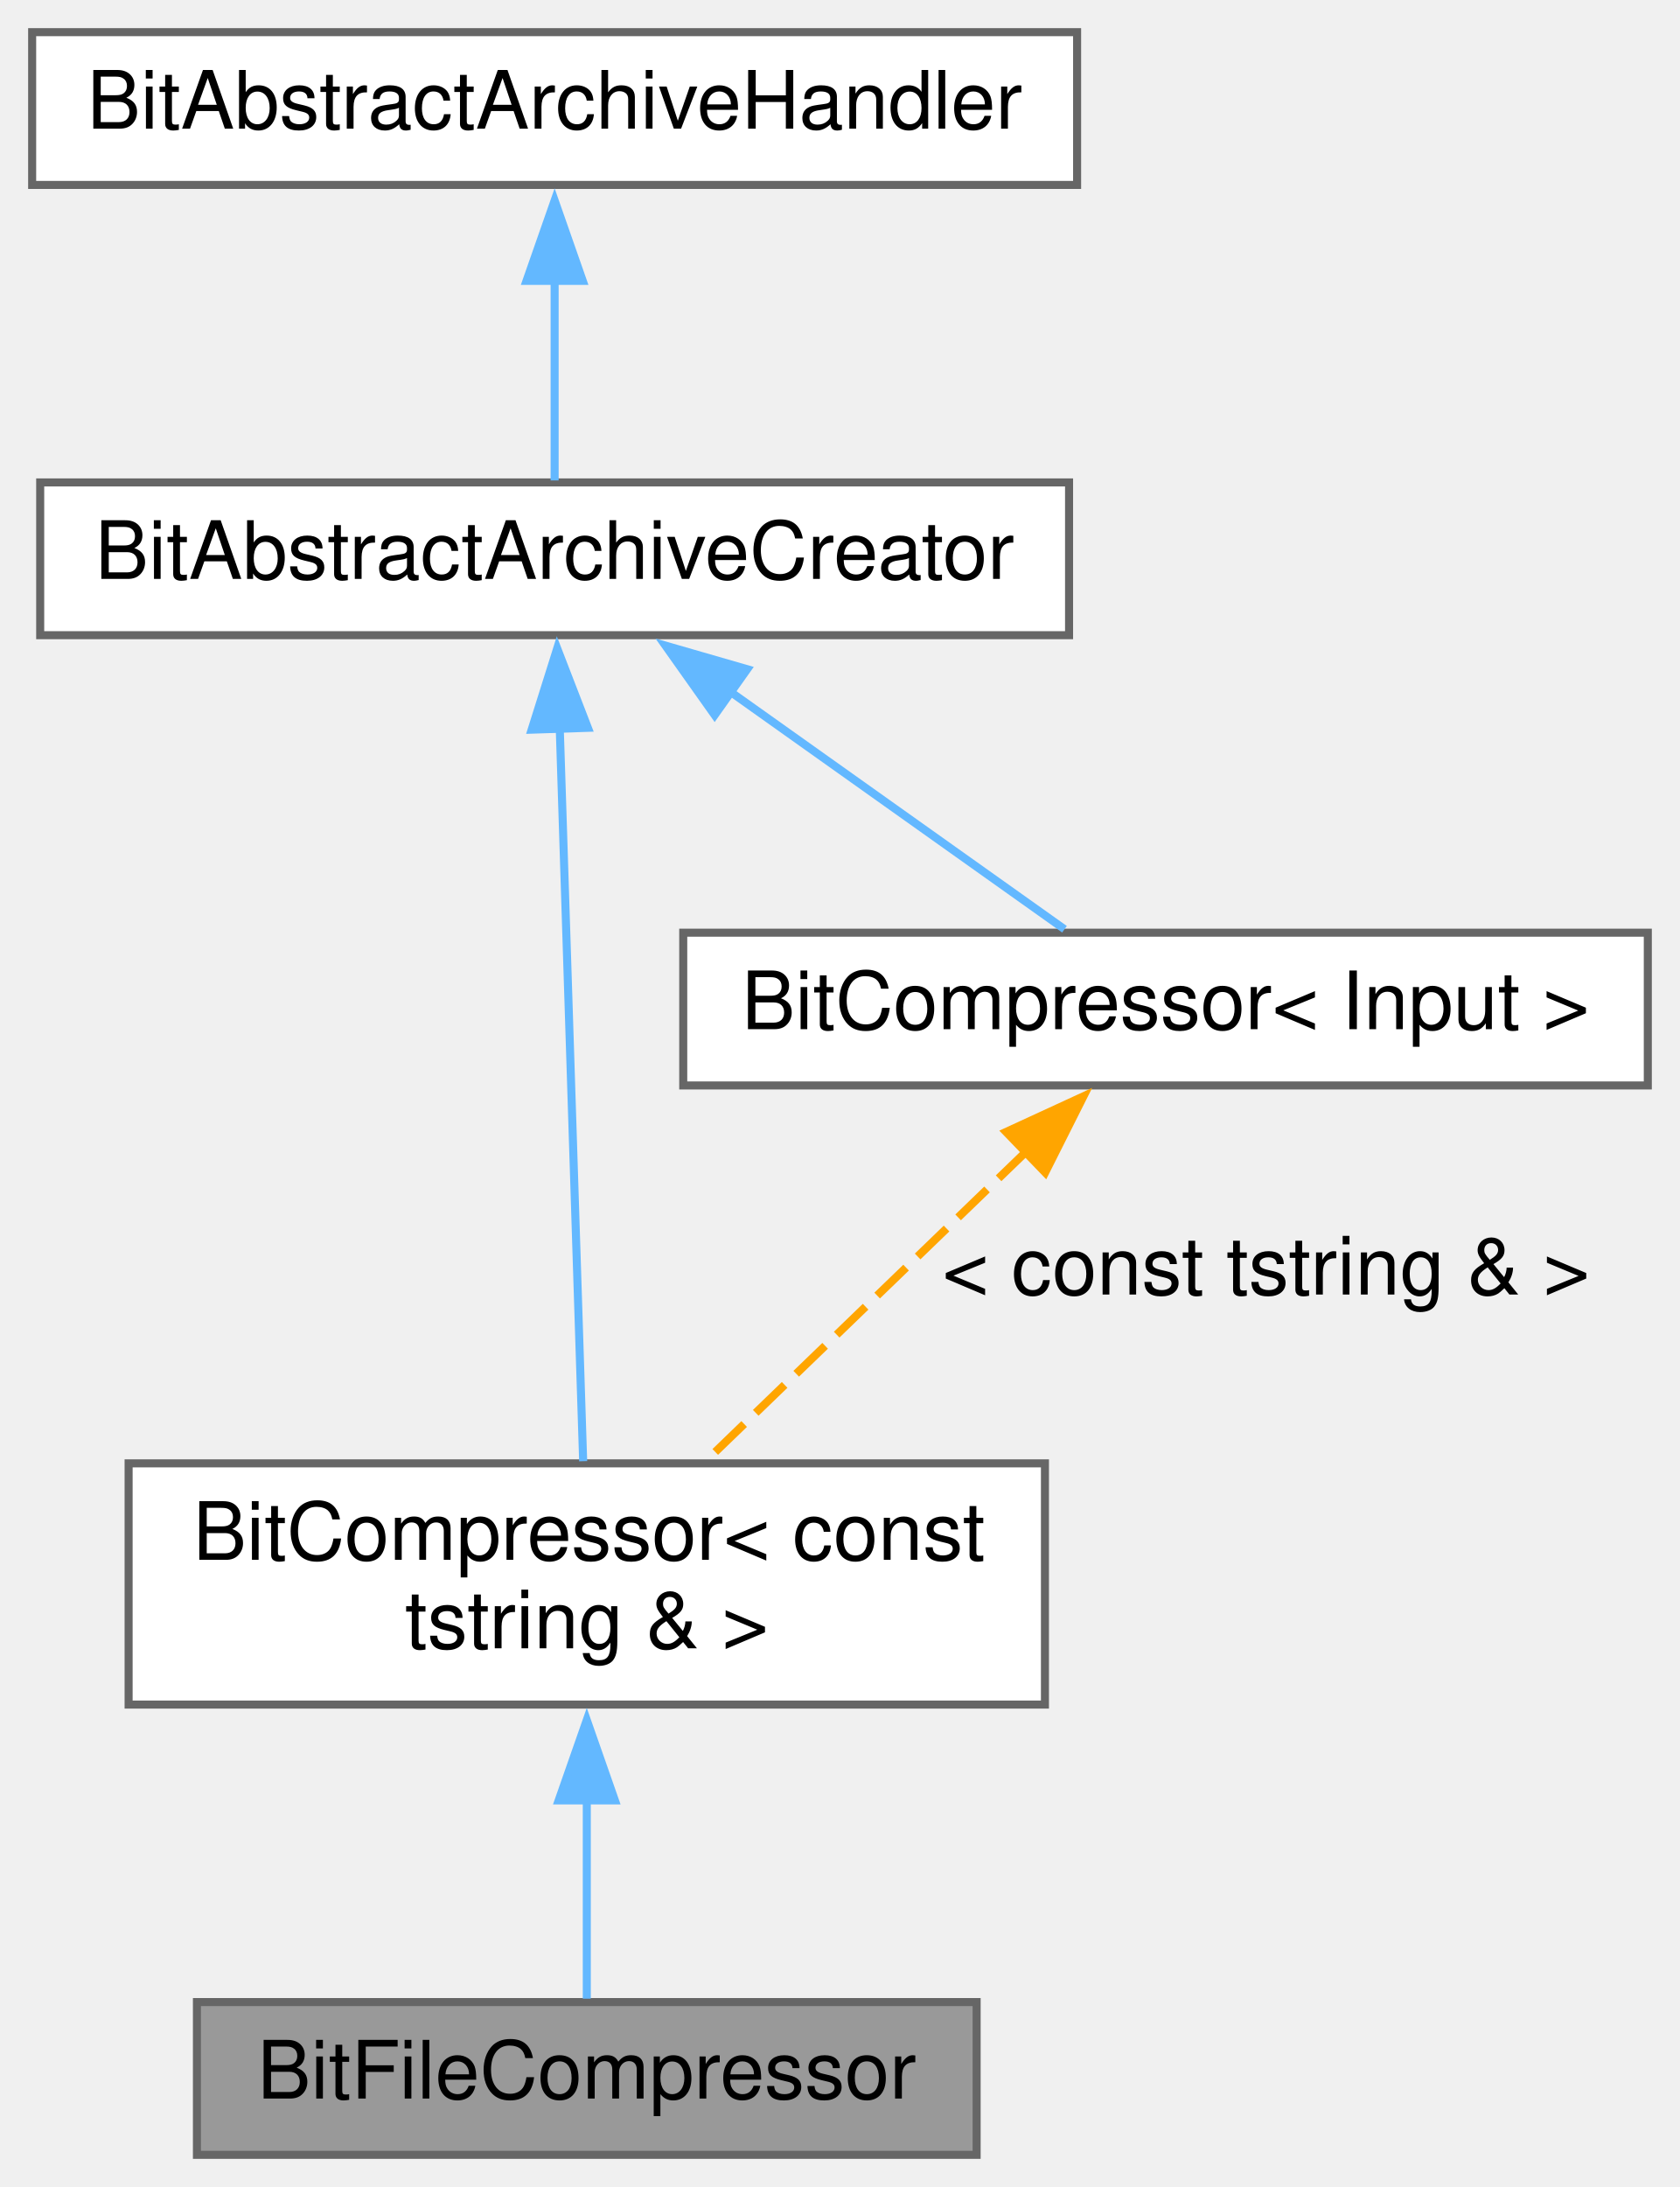
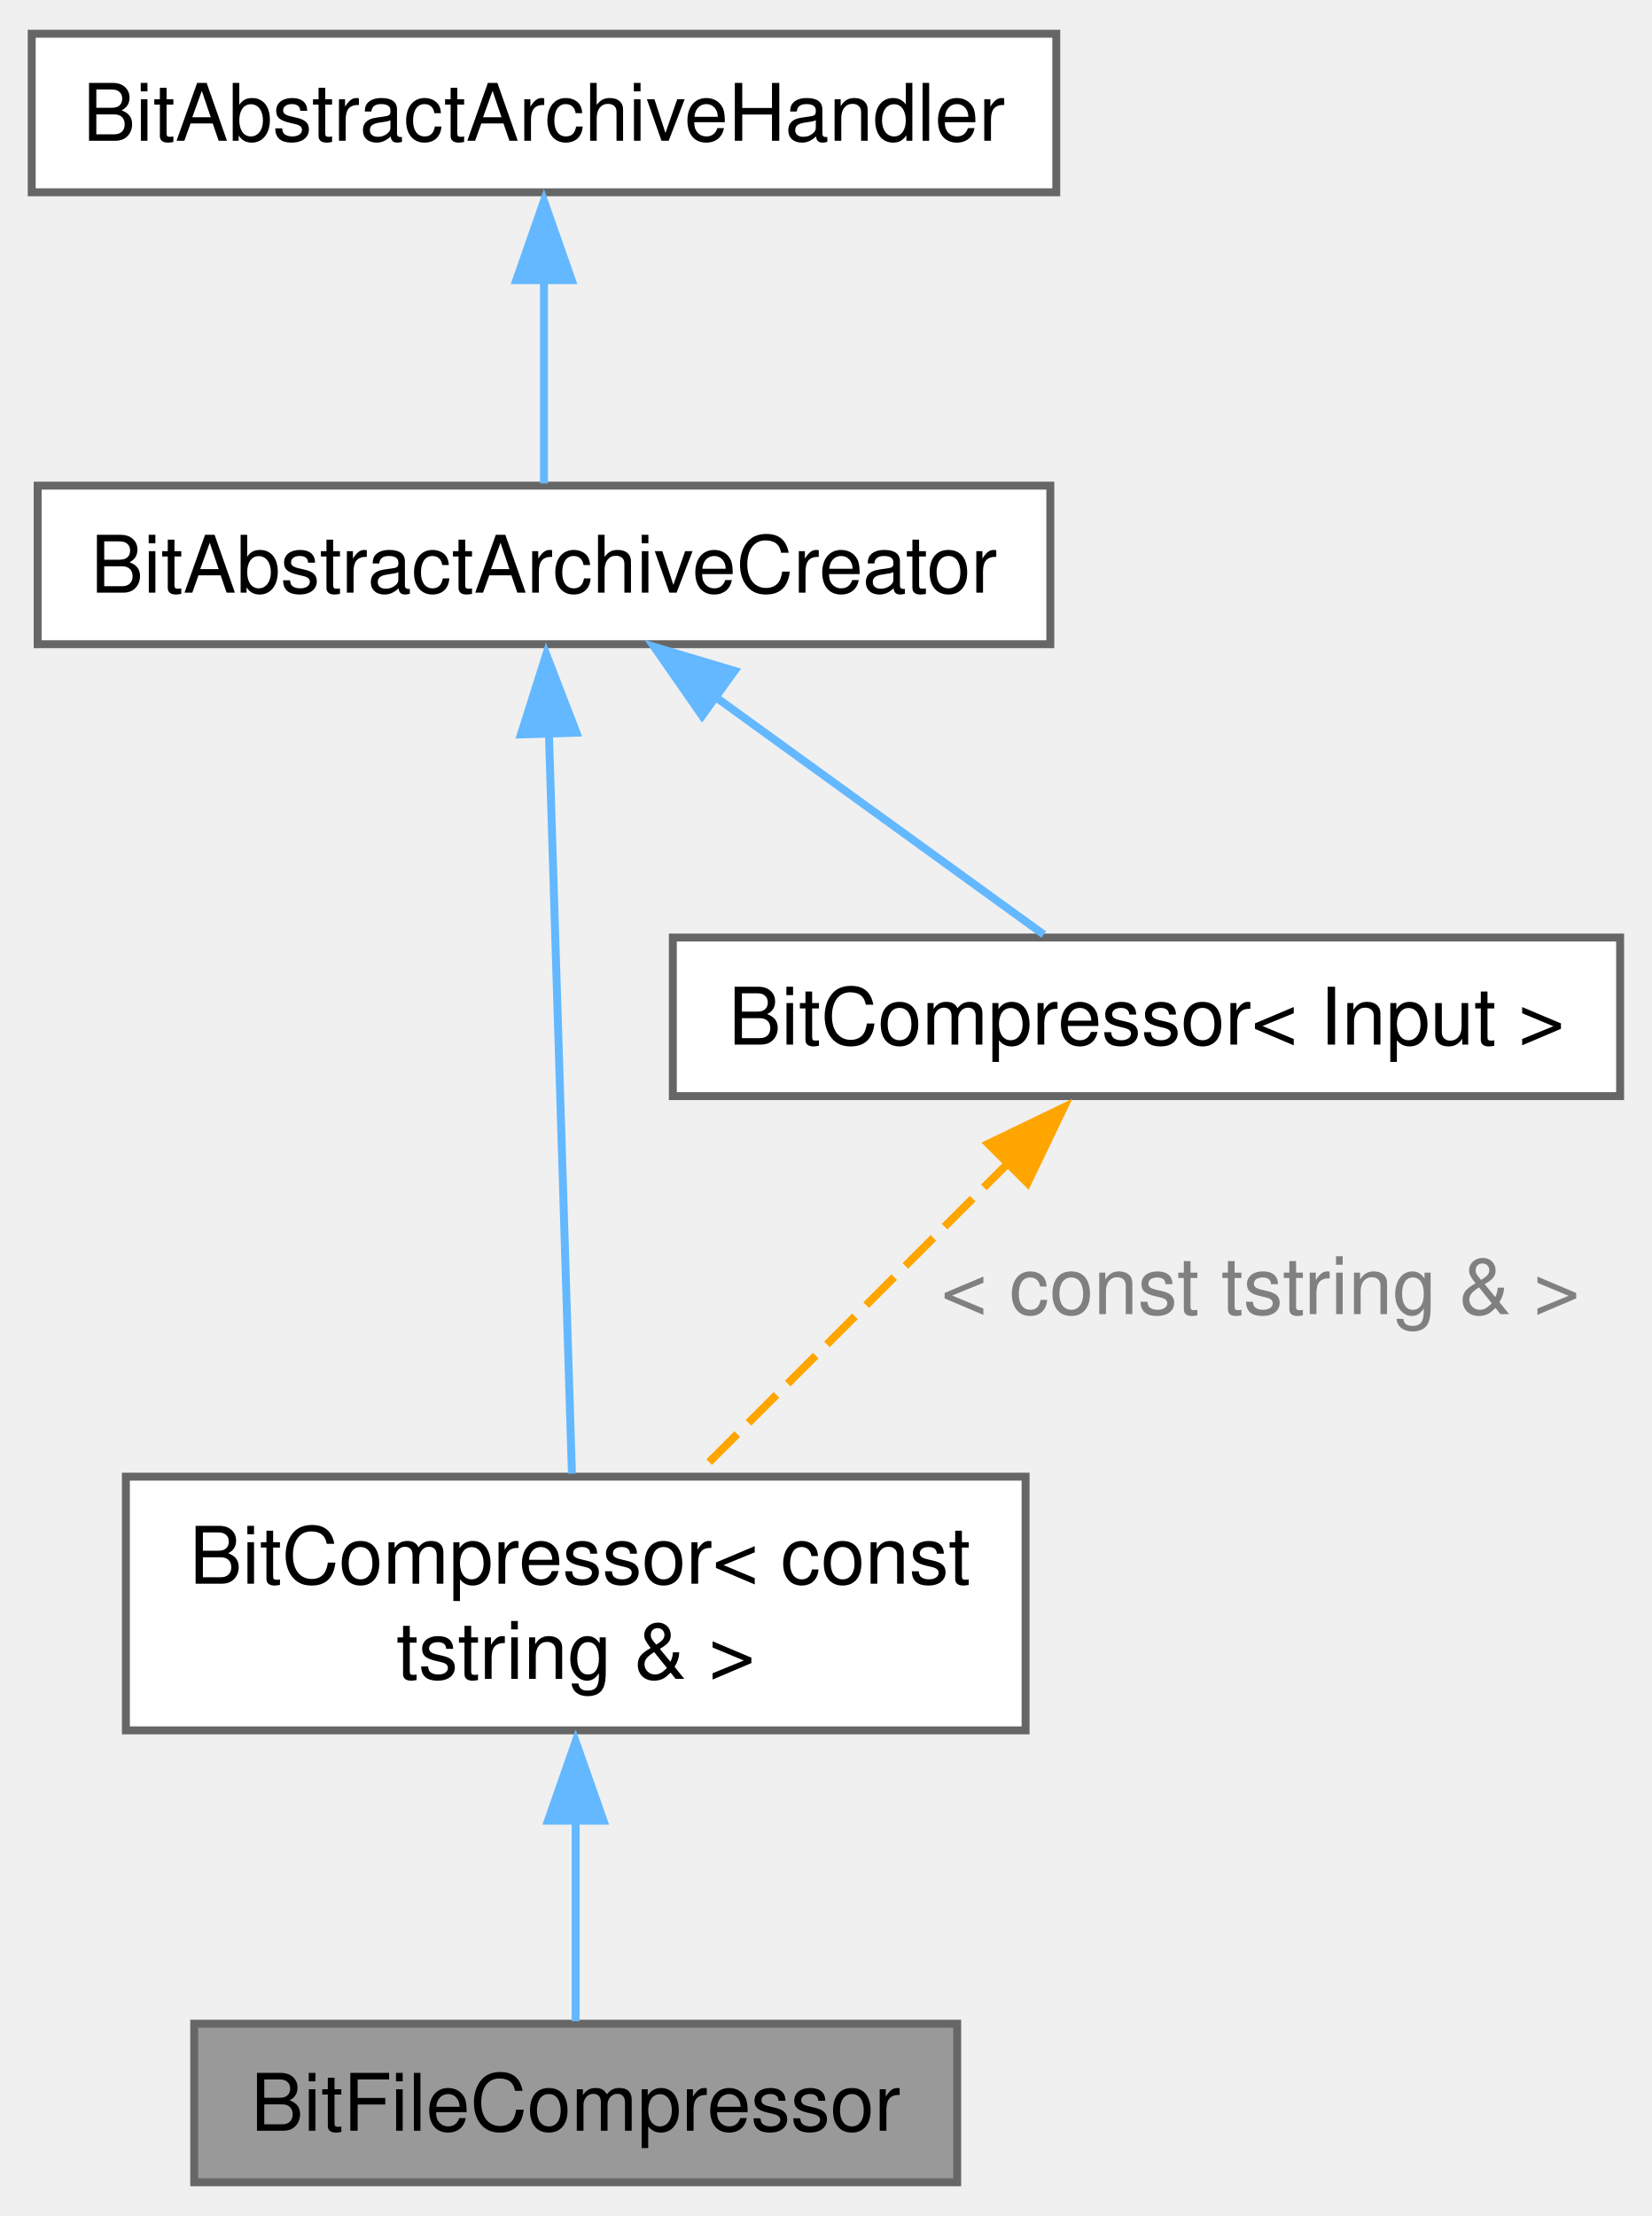
- <svg xmlns="http://www.w3.org/2000/svg" xmlns:xlink="http://www.w3.org/1999/xlink" width="209pt" height="272pt" viewBox="0.00 0.00 209.00 272.00">
-   <g id="graph0" class="graph" transform="scale(1 1) rotate(0) translate(4 268)">
-     <g id="node1" class="node">
-       <g id="a_node1">
+ <svg xmlns="http://www.w3.org/2000/svg" xmlns:xlink="http://www.w3.org/1999/xlink" width="208pt" height="279pt" viewBox="0.00 0.00 208.38 279.00">
+   <g id="graph0" class="graph" transform="scale(1 1) rotate(0) translate(4 275)">
+     <g id="Node000001" class="node">
+       <g id="a_Node000001">
        <a xlink:title="The BitFileCompressor class allows compressing files and directories.">
-           <polygon fill="#999999" stroke="#666666" points="117.5,-19 20.5,-19 20.5,0 117.5,0 117.5,-19" />
-           <text text-anchor="middle" x="69" y="-7" font-family="Helvetica,sans-Serif" font-size="10.00">BitFileCompressor</text>
+           <polygon fill="#999999" stroke="#666666" points="116.75,-20 20.5,-20 20.5,0 116.75,0 116.75,-20" />
+           <text text-anchor="middle" x="68.62" y="-6.5" font-family="Helvetica,sans-Serif" font-size="10.00">BitFileCompressor</text>
        </a>
      </g>
    </g>
-     <g id="node2" class="node">
-       <g id="a_node2">
+     <g id="Node000002" class="node">
+       <g id="a_Node000002">
        <a xlink:href="classbit7z_1_1_bit_compressor.html" target="_top" xlink:title=" ">
-           <polygon fill="white" stroke="#666666" points="126,-86 12,-86 12,-56 126,-56 126,-86" />
-           <text text-anchor="start" x="20" y="-74" font-family="Helvetica,sans-Serif" font-size="10.00">BitCompressor&lt; const</text>
-           <text text-anchor="middle" x="69" y="-63" font-family="Helvetica,sans-Serif" font-size="10.00"> tstring &amp; &gt;</text>
+           <polygon fill="white" stroke="#666666" points="125.38,-89 11.88,-89 11.88,-57 125.38,-57 125.38,-89" />
+           <text text-anchor="start" x="19.88" y="-75.5" font-family="Helvetica,sans-Serif" font-size="10.00">BitCompressor&lt; const</text>
+           <text text-anchor="middle" x="68.62" y="-63.5" font-family="Helvetica,sans-Serif" font-size="10.00"> tstring &amp; &gt;</text>
        </a>
      </g>
    </g>
-     <g id="edge1" class="edge">
-       <path fill="none" stroke="#63b8ff" d="M69,-44.13C69,-35.29 69,-25.99 69,-19.42" />
-       <polygon fill="#63b8ff" stroke="#63b8ff" points="65.5,-44.08 69,-54.08 72.5,-44.08 65.5,-44.08" />
-     </g>
-     <g id="node3" class="node">
-       <g id="a_node3">
-         <a xlink:href="classbit7z_1_1_bit_abstract_archive_creator.html" target="_top" xlink:title="Abstract class representing a generic archive creator.">
-           <polygon fill="white" stroke="#666666" points="129,-208 1,-208 1,-189 129,-189 129,-208" />
-           <text text-anchor="middle" x="65" y="-196" font-family="Helvetica,sans-Serif" font-size="10.00">BitAbstractArchiveCreator</text>
+     <g id="edge1_Node000001_Node000002" class="edge">
+       <g id="a_edge1_Node000001_Node000002">
+         <a xlink:title=" ">
+           <path fill="none" stroke="#63b8ff" d="M68.62,-45.67C68.62,-36.62 68.62,-27.08 68.62,-20.31" />
+           <polygon fill="#63b8ff" stroke="#63b8ff" points="65.13,-45.61 68.62,-55.61 72.13,-45.61 65.13,-45.61" />
        </a>
      </g>
    </g>
-     <g id="edge2" class="edge">
-       <path fill="none" stroke="#63b8ff" d="M65.64,-177.37C66.45,-151.88 67.83,-108.61 68.55,-86.27" />
-       <polygon fill="#63b8ff" stroke="#63b8ff" points="62.14,-177.25 65.32,-187.36 69.14,-177.48 62.14,-177.25" />
-     </g>
-     <g id="node5" class="node">
-       <g id="a_node5">
-         <a xlink:href="classbit7z_1_1_bit_compressor.html" target="_top" xlink:title="The BitCompressor template class allows compressing files into archives.">
-           <polygon fill="white" stroke="#666666" points="201,-152 81,-152 81,-133 201,-133 201,-152" />
-           <text text-anchor="middle" x="141" y="-140" font-family="Helvetica,sans-Serif" font-size="10.00">BitCompressor&lt; Input &gt;</text>
+     <g id="Node000003" class="node">
+       <g id="a_Node000003">
+         <a xlink:href="classbit7z_1_1_bit_abstract_archive_creator.html" target="_top" xlink:title="Abstract class representing a generic archive creator.">
+           <polygon fill="white" stroke="#666666" points="128.5,-214 0.75,-214 0.75,-194 128.5,-194 128.5,-214" />
+           <text text-anchor="middle" x="64.62" y="-200.5" font-family="Helvetica,sans-Serif" font-size="10.00">BitAbstractArchiveCreator</text>
        </a>
      </g>
    </g>
-     <g id="edge5" class="edge">
-       <path fill="none" stroke="#63b8ff" d="M86.66,-182.11C100.17,-172.51 117.09,-160.49 128.43,-152.43" />
-       <polygon fill="#63b8ff" stroke="#63b8ff" points="84.91,-179.06 78.78,-187.71 88.96,-184.77 84.91,-179.06" />
-     </g>
-     <g id="node4" class="node">
-       <g id="a_node4">
-         <a xlink:href="classbit7z_1_1_bit_abstract_archive_handler.html" target="_top" xlink:title="Abstract class representing a generic archive handler.">
-           <polygon fill="white" stroke="#666666" points="130,-264 0,-264 0,-245 130,-245 130,-264" />
-           <text text-anchor="middle" x="65" y="-252" font-family="Helvetica,sans-Serif" font-size="10.00">BitAbstractArchiveHandler</text>
+     <g id="edge2_Node000002_Node000003" class="edge">
+       <g id="a_edge2_Node000002_Node000003">
+         <a xlink:title=" ">
+           <path fill="none" stroke="#63b8ff" d="M65.24,-183.01C66.05,-157.17 67.42,-112.75 68.15,-89.39" />
+           <polygon fill="#63b8ff" stroke="#63b8ff" points="61.72,-182.62 64.91,-192.72 68.72,-182.84 61.72,-182.62" />
        </a>
      </g>
    </g>
-     <g id="edge3" class="edge">
-       <path fill="none" stroke="#63b8ff" d="M65,-233.11C65,-224.52 65,-214.97 65,-208.25" />
-       <polygon fill="#63b8ff" stroke="#63b8ff" points="61.5,-233.07 65,-243.07 68.5,-233.07 61.5,-233.07" />
+     <g id="Node000005" class="node">
+       <g id="a_Node000005">
+         <a xlink:href="classbit7z_1_1_bit_compressor.html" target="_top" xlink:title="The BitCompressor template class allows compressing files into archives.">
+           <polygon fill="white" stroke="#666666" points="200.38,-157 80.88,-157 80.88,-137 200.38,-137 200.38,-157" />
+           <text text-anchor="middle" x="140.62" y="-143.5" font-family="Helvetica,sans-Serif" font-size="10.00">BitCompressor&lt; Input &gt;</text>
+         </a>
+       </g>
    </g>
-     <g id="edge4" class="edge">
-       <path fill="none" stroke="orange" stroke-dasharray="5,2" d="M123.83,-124.93C111.63,-113.15 95.41,-97.5 83.79,-86.27" />
-       <polygon fill="orange" stroke="orange" points="121.17,-127.22 130.79,-131.65 126.03,-122.18 121.17,-127.22" />
-       <text text-anchor="middle" x="153.5" y="-107" font-family="Helvetica,sans-Serif" font-size="10.00"> &lt; const tstring &amp; &gt;</text>
+     <g id="edge5_Node000005_Node000003" class="edge">
+       <g id="a_edge5_Node000005_Node000003">
+         <a xlink:title=" ">
+           <path fill="none" stroke="#63b8ff" d="M86.14,-187.43C99.52,-177.75 116.29,-165.61 127.67,-157.38" />
+           <polygon fill="#63b8ff" stroke="#63b8ff" points="84.57,-184.97 78.52,-193.67 88.67,-190.64 84.57,-184.97" />
+         </a>
+       </g>
+     </g>
+     <g id="Node000004" class="node">
+       <g id="a_Node000004">
+         <a xlink:href="classbit7z_1_1_bit_abstract_archive_handler.html" target="_top" xlink:title="Abstract class representing a generic archive handler.">
+           <polygon fill="white" stroke="#666666" points="129.25,-271 0,-271 0,-251 129.25,-251 129.25,-271" />
+           <text text-anchor="middle" x="64.62" y="-257.5" font-family="Helvetica,sans-Serif" font-size="10.00">BitAbstractArchiveHandler</text>
+         </a>
+       </g>
+     </g>
+     <g id="edge3_Node000003_Node000004" class="edge">
+       <g id="a_edge3_Node000003_Node000004">
+         <a xlink:title=" ">
+           <path fill="none" stroke="#63b8ff" d="M64.62,-239.99C64.62,-231.2 64.62,-221.3 64.62,-214.28" />
+           <polygon fill="#63b8ff" stroke="#63b8ff" points="61.13,-239.92 64.62,-249.92 68.13,-239.92 61.13,-239.92" />
+         </a>
+       </g>
+     </g>
+     <g id="edge4_Node000002_Node000005" class="edge">
+       <g id="a_edge4_Node000002_Node000005">
+         <a xlink:title=" ">
+           <path fill="none" stroke="orange" stroke-dasharray="5,2" d="M123.65,-129.02C111.66,-117.04 95.73,-101.11 84.1,-89.47" />
+           <polygon fill="orange" stroke="orange" points="120.67,-130.99 130.21,-135.59 125.62,-126.04 120.67,-130.99" />
+         </a>
+       </g>
+       <text text-anchor="middle" x="155" y="-109.5" font-family="Helvetica,sans-Serif" font-size="10.00" fill="grey"> &lt; const tstring &amp; &gt;</text>
    </g>
  </g>
</svg>
